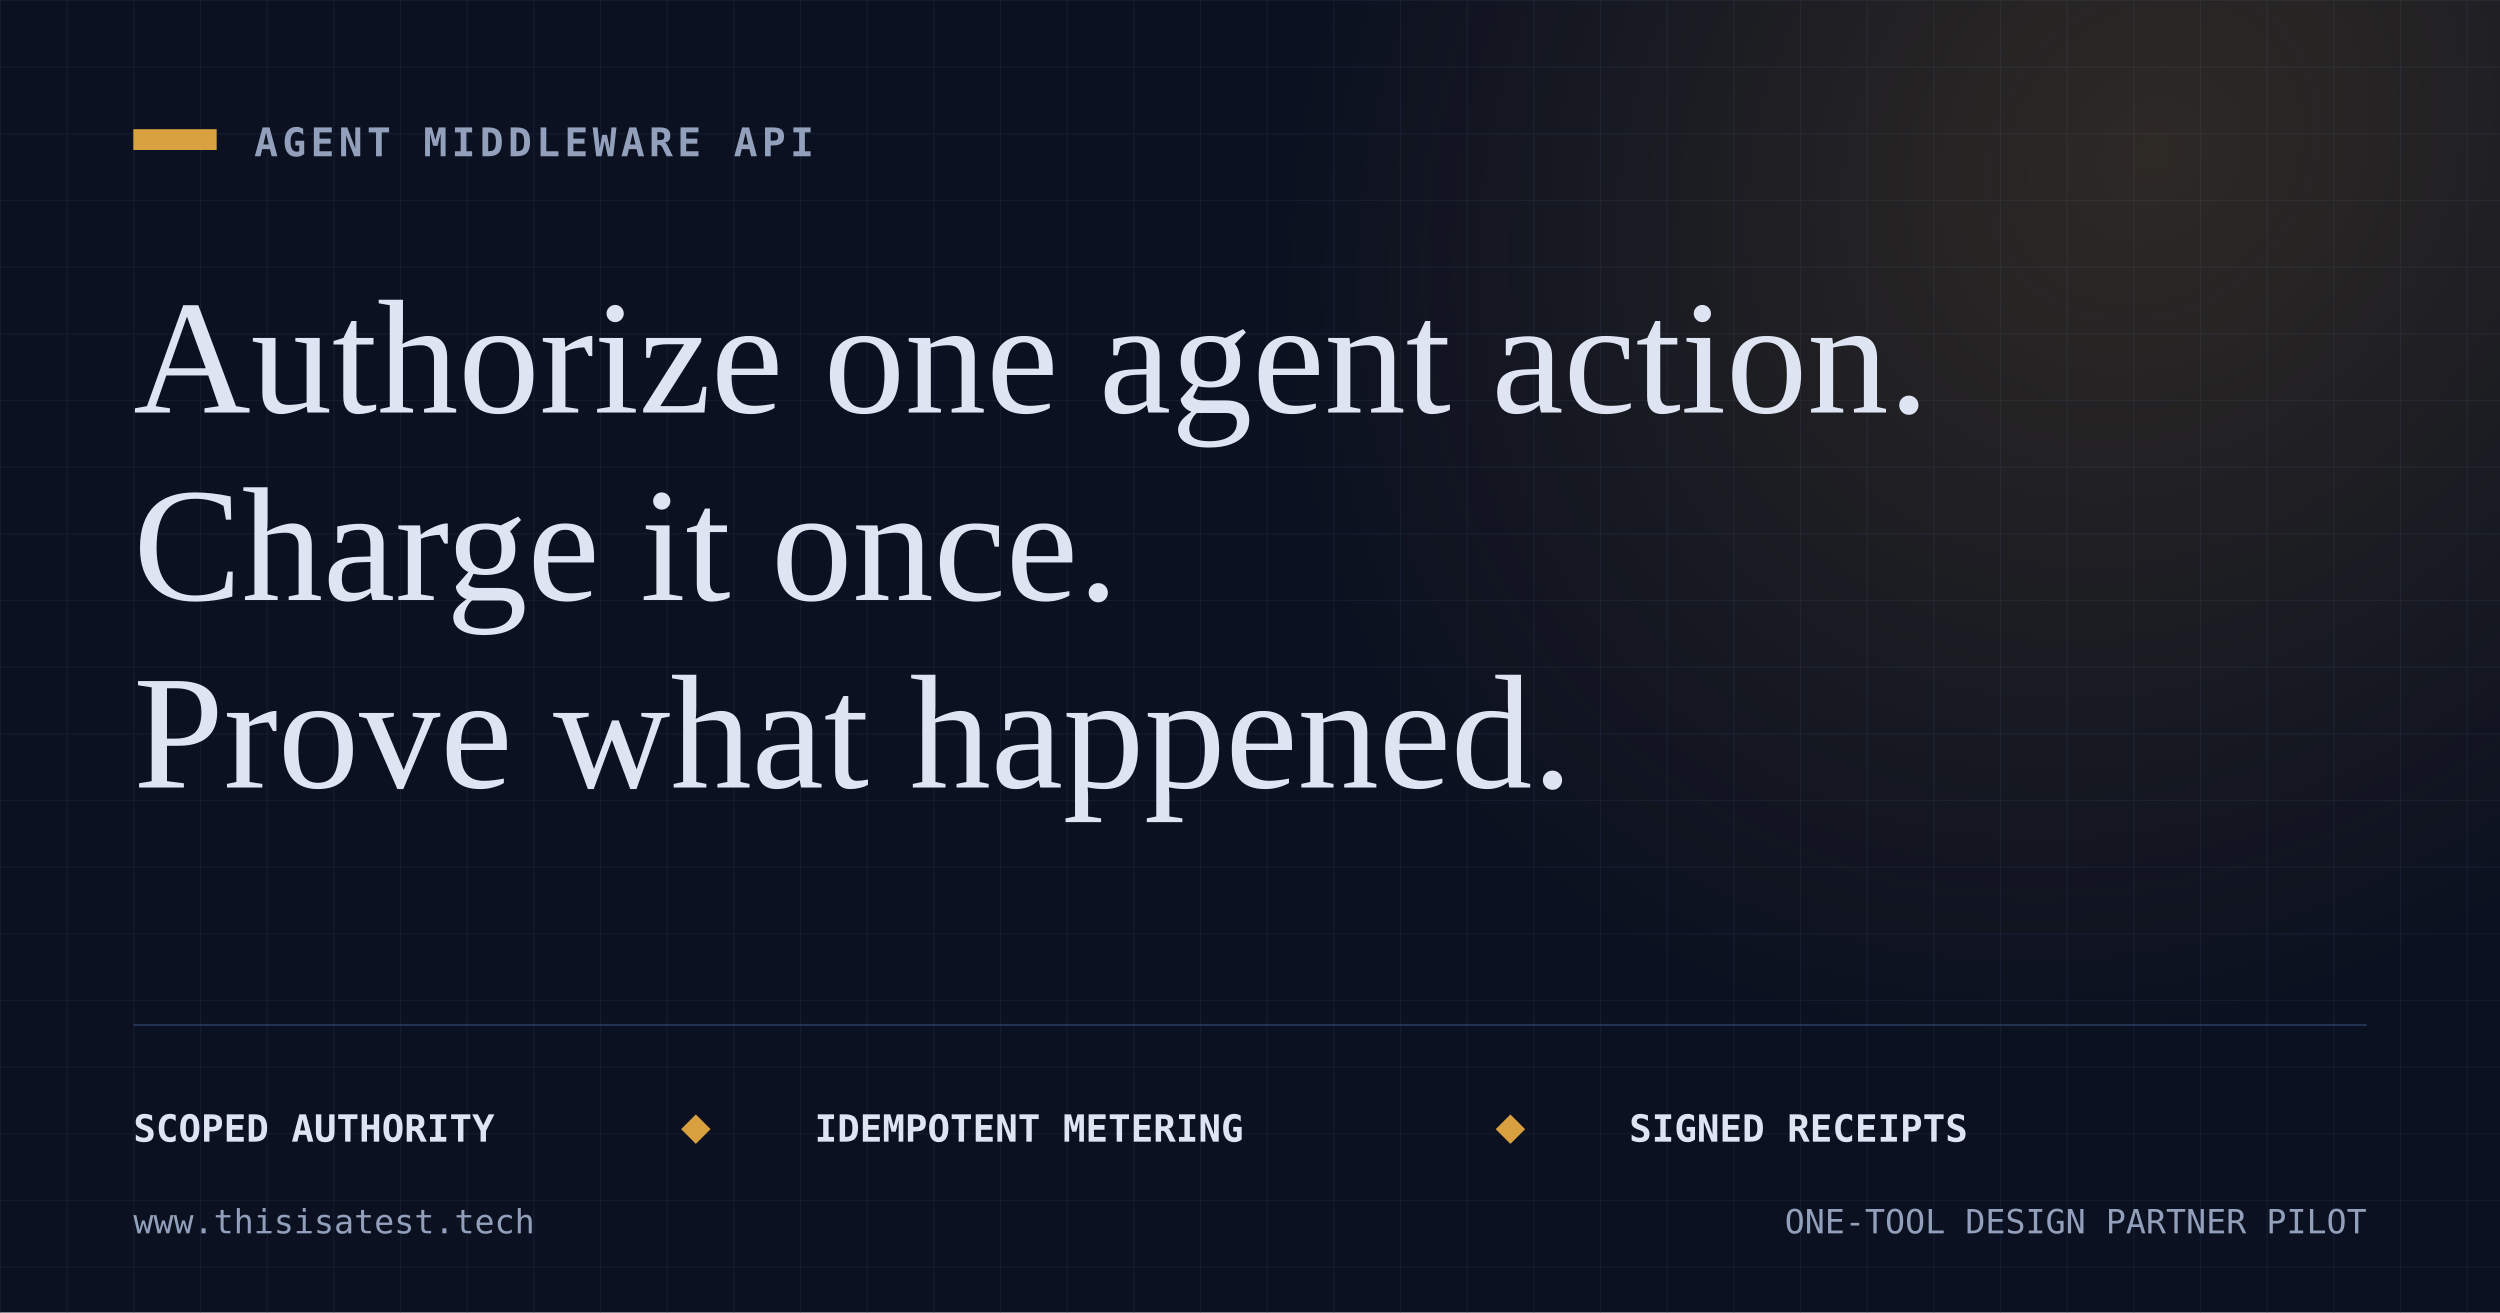
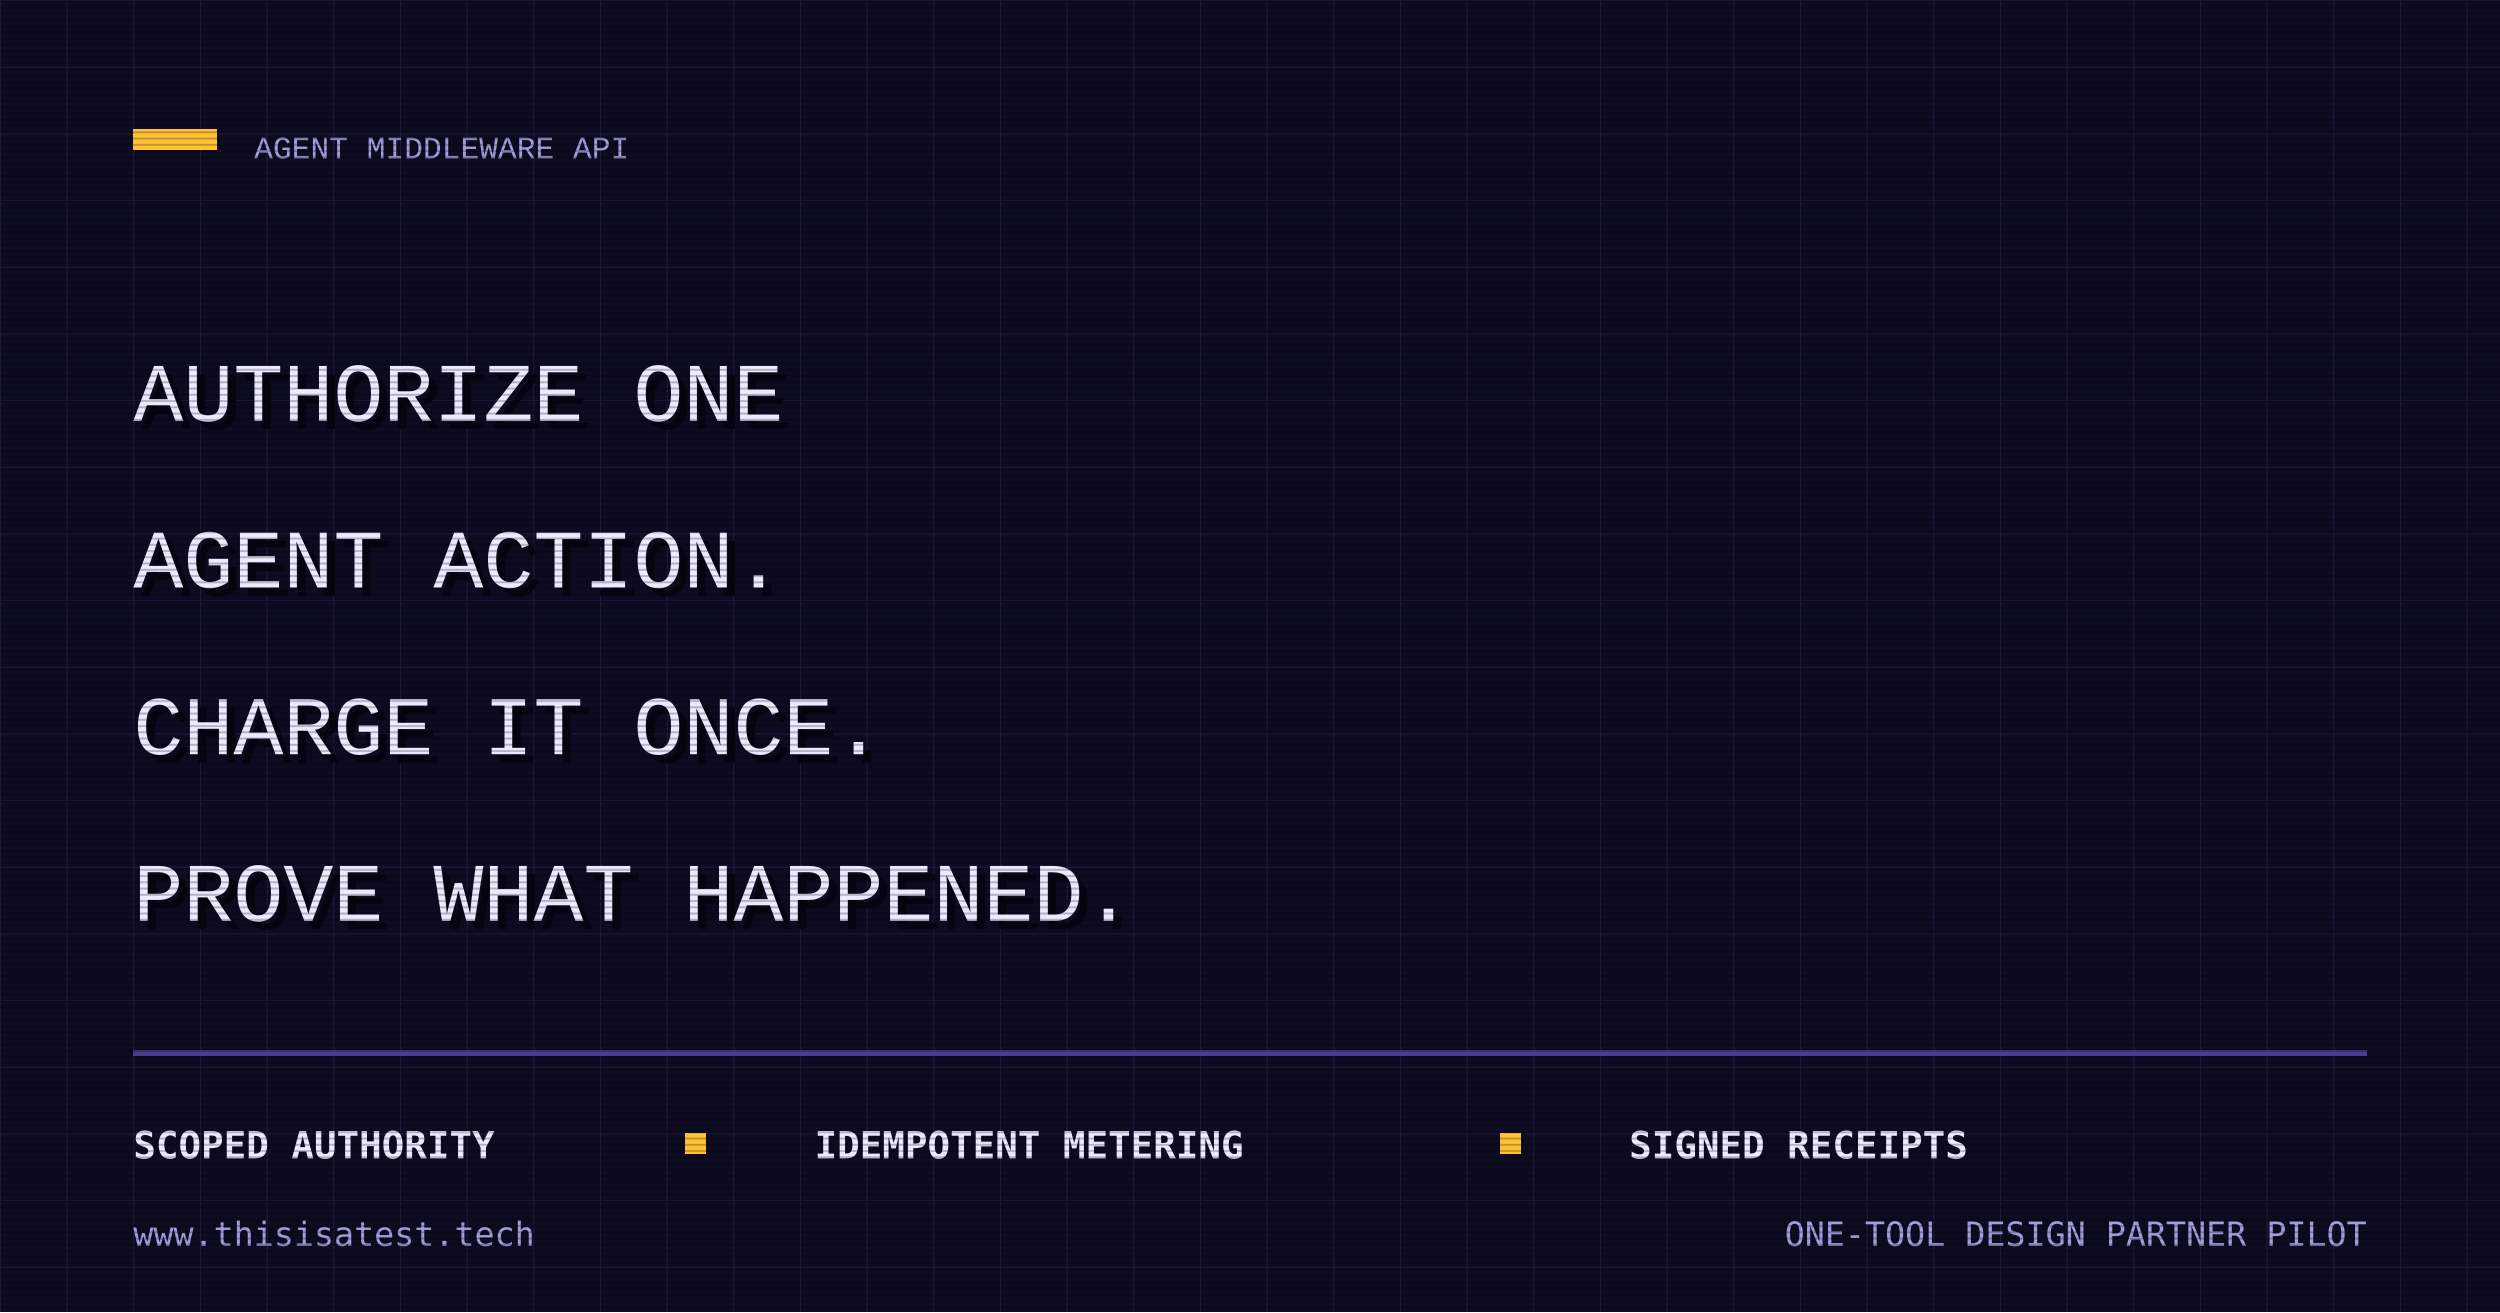
- <svg xmlns="http://www.w3.org/2000/svg" width="1200" height="630" viewBox="0 0 1200 630" role="img" aria-labelledby="title desc">
+ <svg xmlns="http://www.w3.org/2000/svg" width="1200" height="630" viewBox="0 0 1200 630" shape-rendering="crispEdges" role="img" aria-labelledby="title desc">
  <defs>
    <pattern id="grid" width="32" height="32" patternUnits="userSpaceOnUse">
-       <path d="M32 0H0V32" fill="none" stroke="#243252" stroke-opacity="0.35" stroke-width="1" />
+       <path d="M32 0H0V32" fill="none" stroke="#4a3d8f" stroke-opacity="0.30" stroke-width="1" />
    </pattern>
-     <radialGradient id="crestGlow" cx="0" cy="0" r="1" gradientTransform="translate(1035 72) rotate(132) scale(460 390)" gradientUnits="userSpaceOnUse">
-       <stop stop-color="#d8a03e" stop-opacity="0.17" />
-       <stop offset="1" stop-color="#d8a03e" stop-opacity="0" />
-     </radialGradient>
+     <pattern id="scan" width="3" height="3" patternUnits="userSpaceOnUse">
+       <rect width="3" height="1" fill="#05040f" fill-opacity="0.22" />
+     </pattern>
  </defs>
-   <rect width="1200" height="630" fill="#0b1120" />
+   <rect width="1200" height="630" fill="#0d0b1f" />
  <rect width="1200" height="630" fill="url(#grid)" />
-   <rect width="1200" height="630" fill="url(#crestGlow)" />
-   <rect x="64" y="62" width="40" height="10" fill="#d8a03e" />
-   <text x="122" y="75" fill="#93a0bc" font-family="'IBM Plex Mono', 'SFMono-Regular', Consolas, monospace" font-size="19" font-weight="600" letter-spacing="2.1">AGENT MIDDLEWARE API</text>
-   <g fill="#dee4f2" font-family="'Instrument Serif', Georgia, 'Times New Roman', serif" font-size="78" font-weight="400">
-     <text x="64" y="198">Authorize one agent action.</text>
-     <text x="64" y="288">Charge it once.</text>
-     <text x="64" y="378">Prove what happened.</text>
+   <rect x="64" y="62" width="40" height="10" fill="#ffc233" />
+   <text x="122" y="76" fill="#a49ddb" font-family="'Press Start 2P', 'Courier New', monospace" font-size="15" font-weight="400">AGENT MIDDLEWARE API</text>
+   <g font-family="'Press Start 2P', 'Courier New', monospace" font-size="40" font-weight="400">
+     <g fill="#05040f">
+       <text x="68" y="206">AUTHORIZE ONE</text>
+       <text x="68" y="286">AGENT ACTION.</text>
+       <text x="68" y="366">CHARGE IT ONCE.</text>
+       <text x="68" y="446">PROVE WHAT HAPPENED.</text>
+     </g>
+     <g fill="#eceafd">
+       <text x="64" y="202">AUTHORIZE ONE</text>
+       <text x="64" y="282">AGENT ACTION.</text>
+       <text x="64" y="362">CHARGE IT ONCE.</text>
+       <text x="64" y="442">PROVE WHAT HAPPENED.</text>
+     </g>
  </g>
-   <line x1="64" y1="492" x2="1136" y2="492" stroke="#243252" />
-   <g font-family="'IBM Plex Mono', 'SFMono-Regular', Consolas, monospace" font-size="18" font-weight="600">
-     <text x="64" y="548" fill="#dee4f2">SCOPED AUTHORITY</text>
-     <text x="391" y="548" fill="#dee4f2">IDEMPOTENT METERING</text>
-     <text x="782" y="548" fill="#dee4f2">SIGNED RECEIPTS</text>
+   <rect x="64" y="504" width="1072" height="3" fill="#4a3d8f" />
+   <g font-family="'IBM Plex Mono', 'SFMono-Regular', Consolas, monospace" font-size="18" font-weight="600" fill="#eceafd">
+     <text x="64" y="556">SCOPED AUTHORITY</text>
+     <text x="391" y="556">IDEMPOTENT METERING</text>
+     <text x="782" y="556">SIGNED RECEIPTS</text>
  </g>
-   <g fill="#d8a03e">
-     <rect x="329" y="537" width="10" height="10" transform="rotate(45 334 542)" />
-     <rect x="720" y="537" width="10" height="10" transform="rotate(45 725 542)" />
+   <g fill="#ffc233">
+     <rect x="329" y="544" width="10" height="10" />
+     <rect x="720" y="544" width="10" height="10" />
  </g>
-   <text x="64" y="592" fill="#93a0bc" font-family="'IBM Plex Mono', 'SFMono-Regular', Consolas, monospace" font-size="16">www.thisisatest.tech</text>
-   <text x="1136" y="592" text-anchor="end" fill="#93a0bc" font-family="'IBM Plex Mono', 'SFMono-Regular', Consolas, monospace" font-size="16">ONE-TOOL DESIGN PARTNER PILOT</text>
+   <g font-family="'IBM Plex Mono', 'SFMono-Regular', Consolas, monospace" font-size="16" fill="#a49ddb">
+     <text x="64" y="598">www.thisisatest.tech</text>
+     <text x="1136" y="598" text-anchor="end">ONE-TOOL DESIGN PARTNER PILOT</text>
+   </g>
+   <rect width="1200" height="630" fill="url(#scan)" />
</svg>
